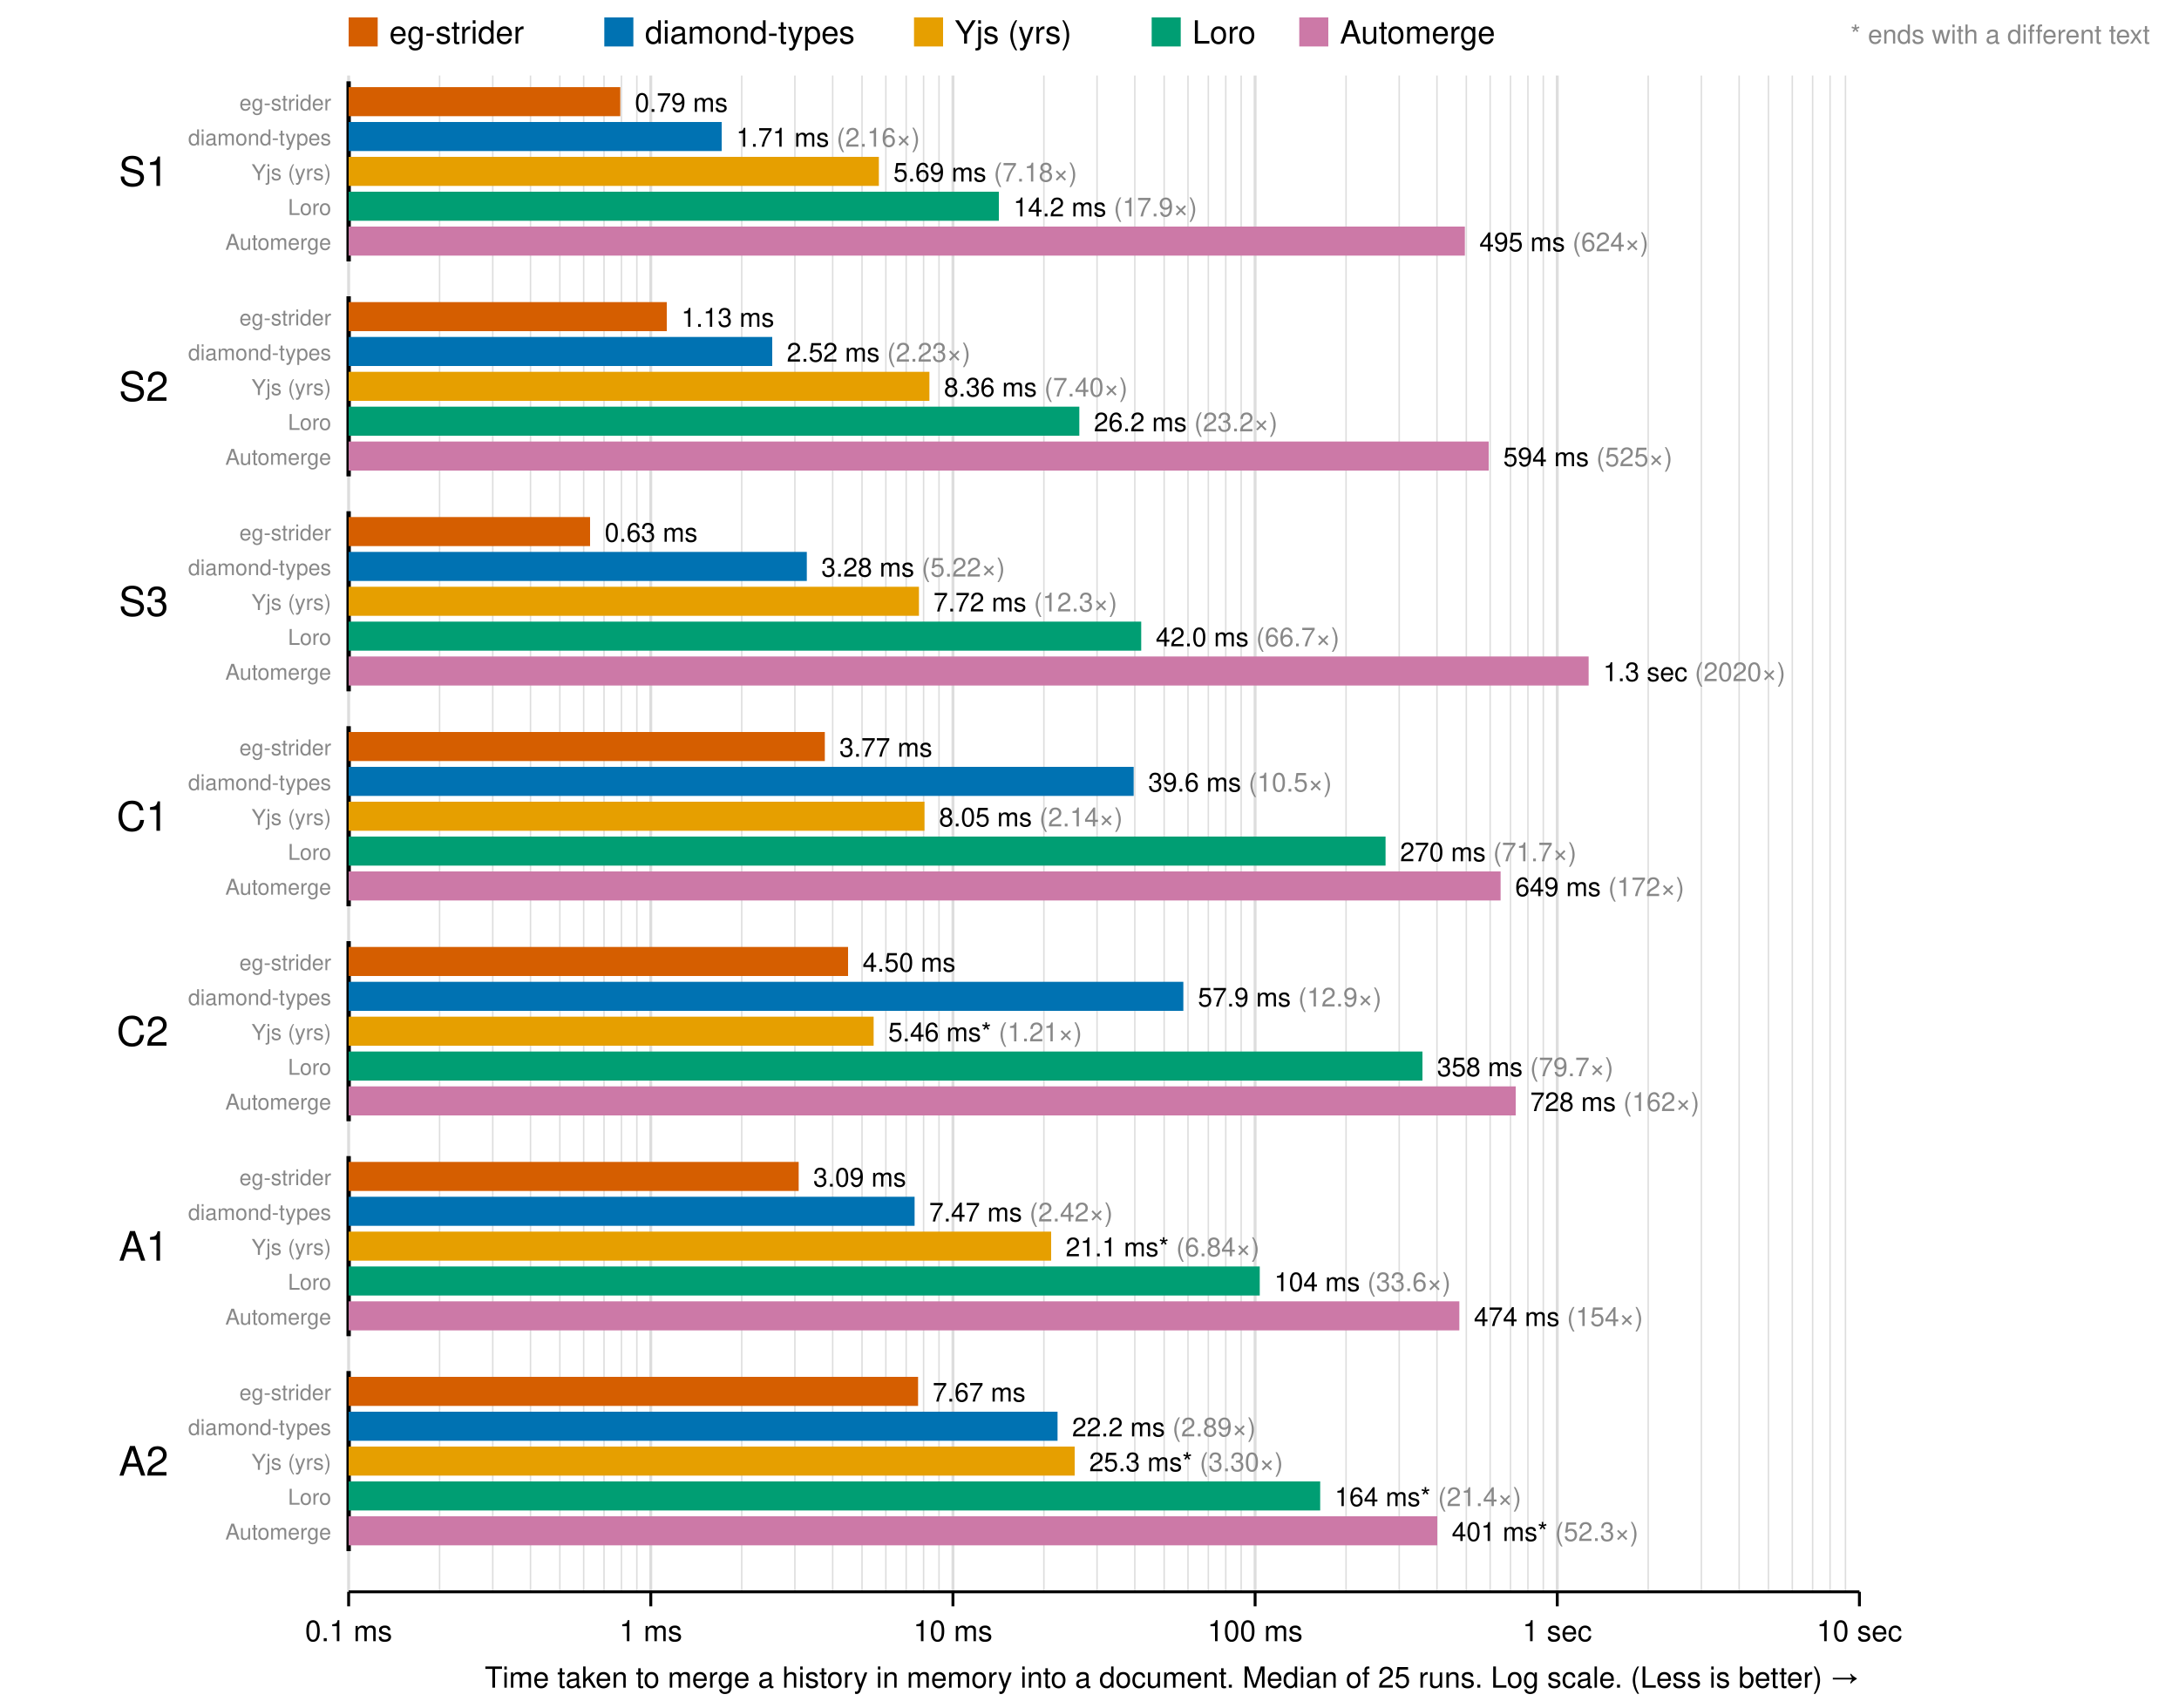
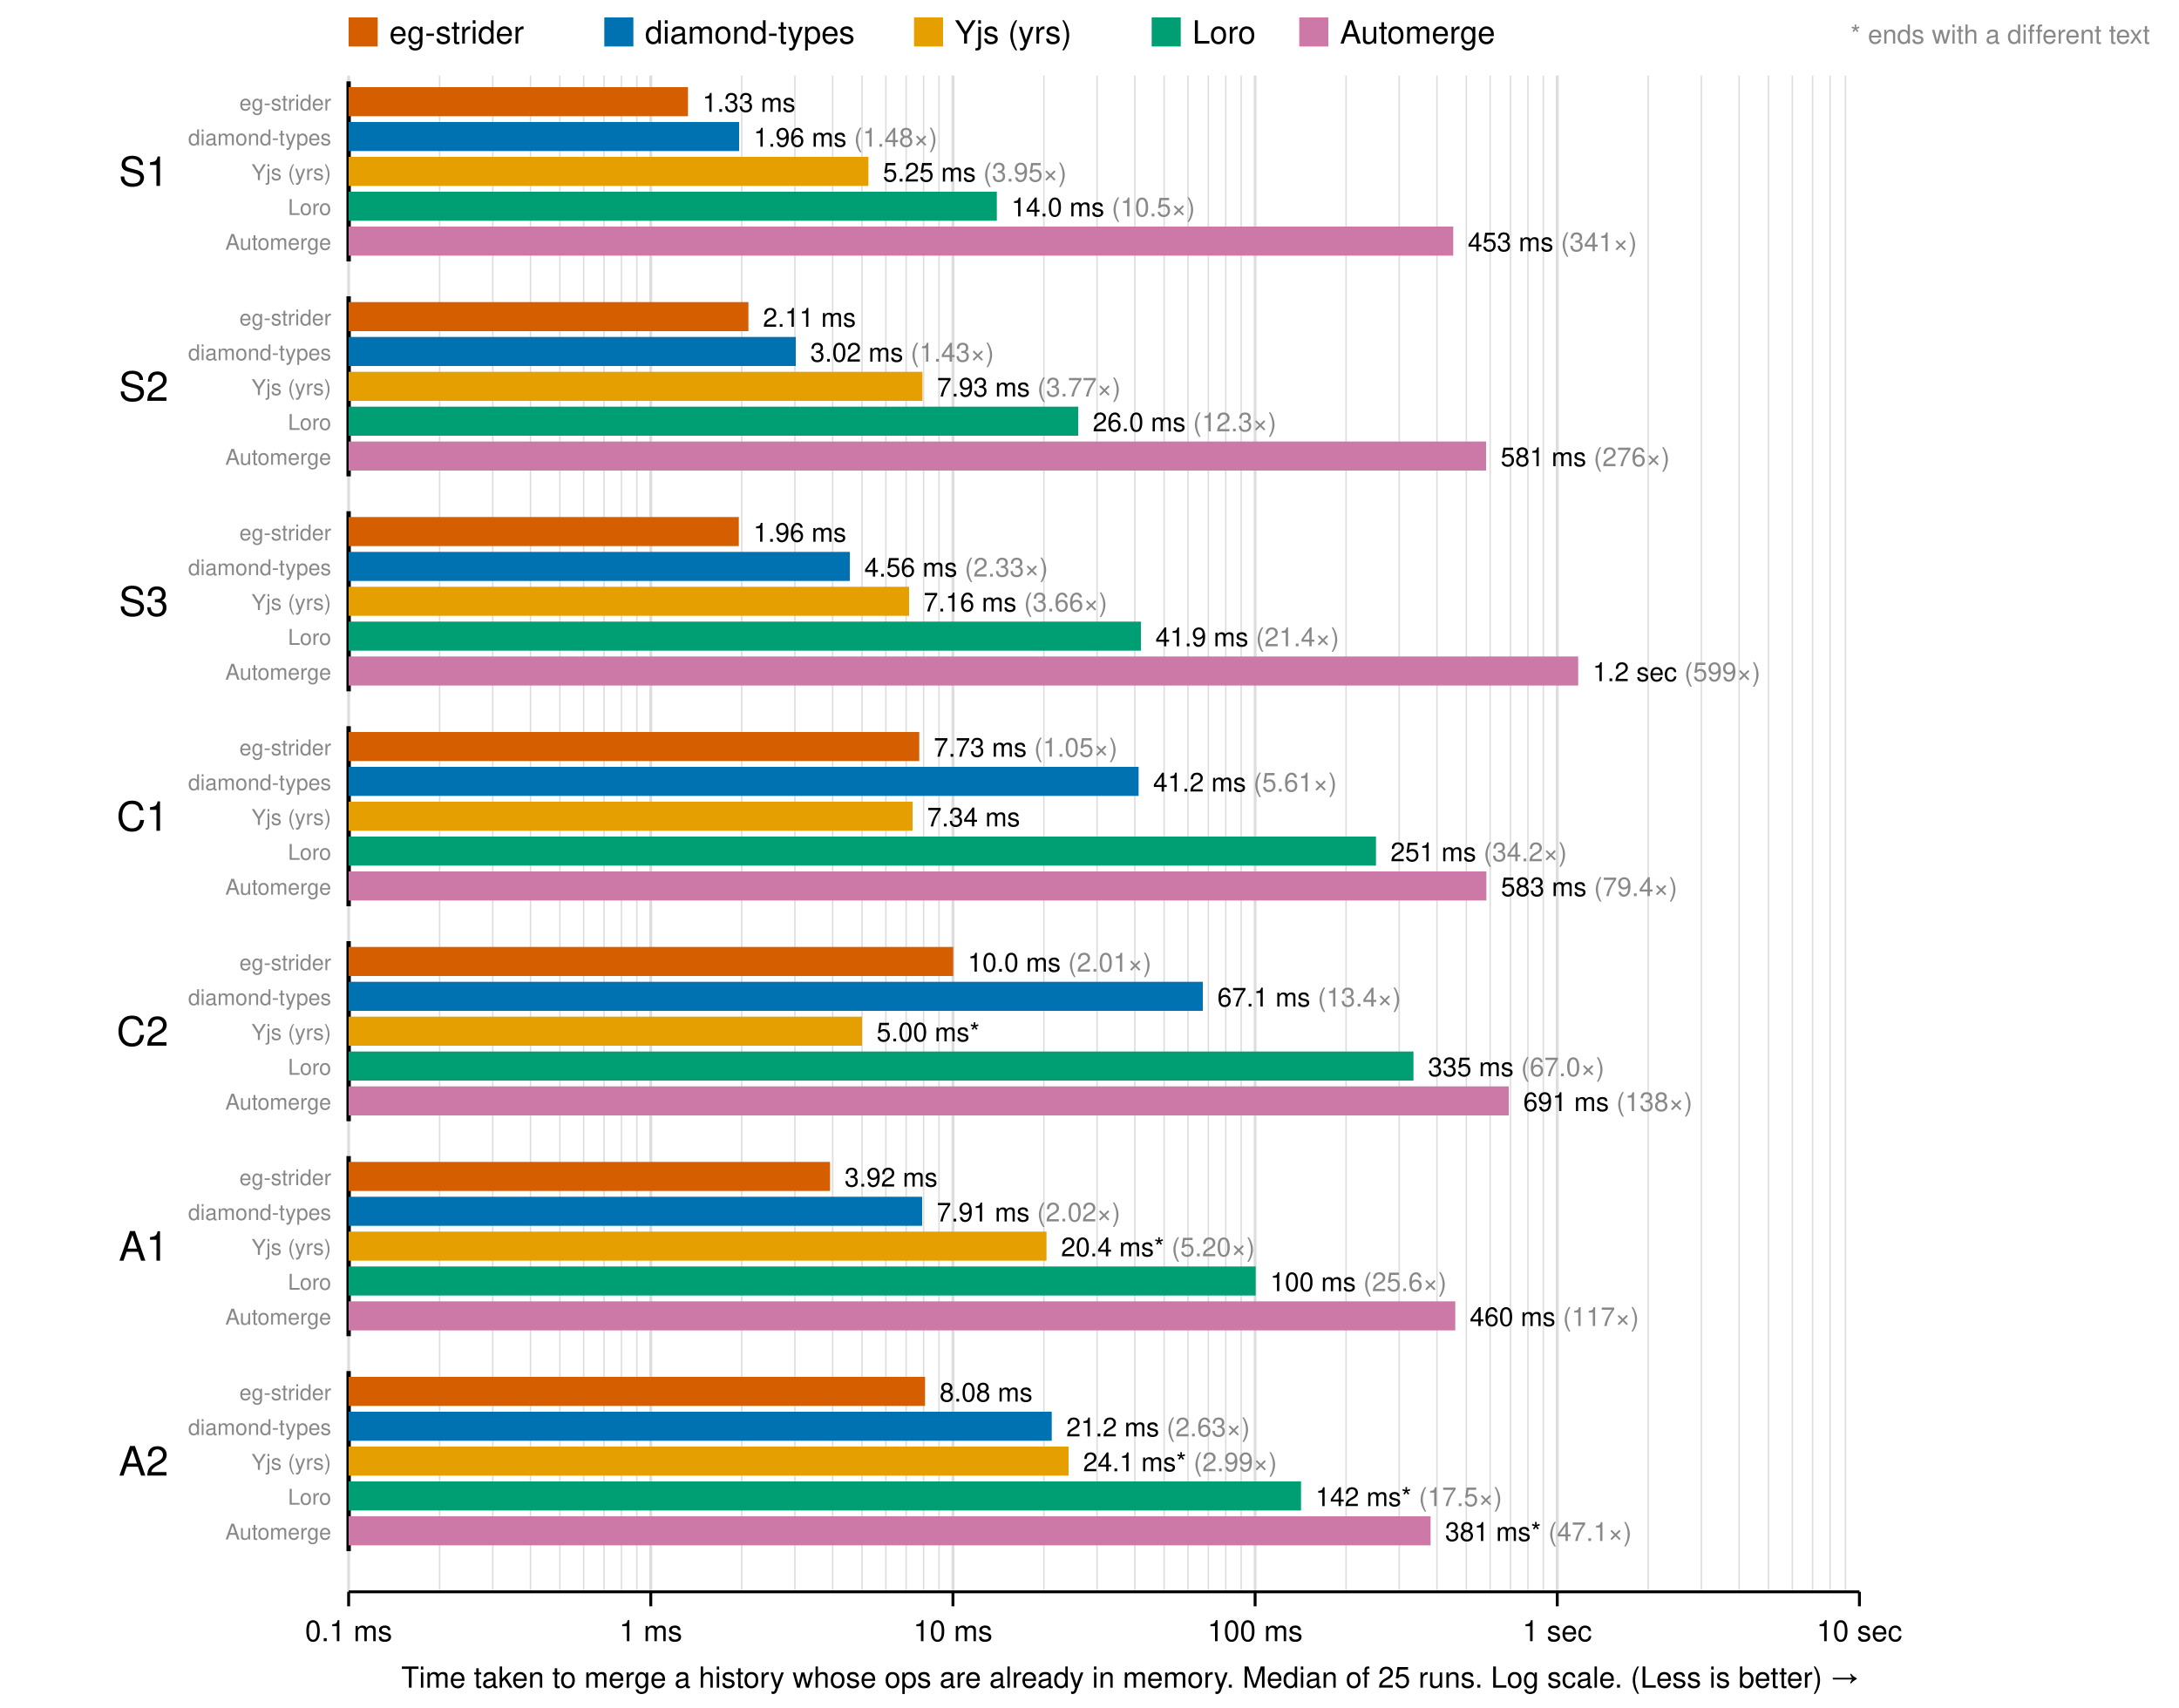
<svg xmlns="http://www.w3.org/2000/svg" viewBox="0 0 750 588" font-family="Helvetica, Arial, sans-serif">
  <rect width="750" height="588" fill="white" />
  <rect x="120" y="6" width="10" height="10" fill="#d55e00" />
  <text x="134" y="15" font-size="11">eg-strider</text>
  <rect x="208.0" y="6" width="10" height="10" fill="#0072b2" />
  <text x="222.0" y="15" font-size="11">diamond-types</text>
  <rect x="314.6" y="6" width="10" height="10" fill="#e69f00" />
  <text x="328.6" y="15" font-size="11">Yjs (yrs)</text>
  <rect x="396.4" y="6" width="10" height="10" fill="#009e73" />
  <text x="410.4" y="15" font-size="11">Loro</text>
  <rect x="447.2" y="6" width="10" height="10" fill="#cc79a7" />
  <text x="461.2" y="15" font-size="11">Automerge</text>
  <text x="740" y="15" font-size="9" fill="#888" text-anchor="end">* ends with a different text</text>
  <line x1="120.0" y1="26" x2="120.0" y2="548" stroke="#ddd" stroke-width="1" />
  <line x1="151.3" y1="26" x2="151.3" y2="548" stroke="#ddd" stroke-width="0.5" />
  <line x1="169.6" y1="26" x2="169.6" y2="548" stroke="#ddd" stroke-width="0.5" />
  <line x1="182.6" y1="26" x2="182.6" y2="548" stroke="#ddd" stroke-width="0.5" />
  <line x1="192.7" y1="26" x2="192.7" y2="548" stroke="#ddd" stroke-width="0.5" />
  <line x1="200.9" y1="26" x2="200.9" y2="548" stroke="#ddd" stroke-width="0.5" />
  <line x1="207.9" y1="26" x2="207.9" y2="548" stroke="#ddd" stroke-width="0.5" />
  <line x1="213.9" y1="26" x2="213.9" y2="548" stroke="#ddd" stroke-width="0.5" />
  <line x1="219.2" y1="26" x2="219.2" y2="548" stroke="#ddd" stroke-width="0.5" />
  <line x1="224.0" y1="26" x2="224.0" y2="548" stroke="#ddd" stroke-width="1" />
  <line x1="255.3" y1="26" x2="255.3" y2="548" stroke="#ddd" stroke-width="0.5" />
  <line x1="273.6" y1="26" x2="273.6" y2="548" stroke="#ddd" stroke-width="0.5" />
  <line x1="286.6" y1="26" x2="286.6" y2="548" stroke="#ddd" stroke-width="0.5" />
  <line x1="296.7" y1="26" x2="296.7" y2="548" stroke="#ddd" stroke-width="0.5" />
  <line x1="304.9" y1="26" x2="304.9" y2="548" stroke="#ddd" stroke-width="0.5" />
  <line x1="311.9" y1="26" x2="311.9" y2="548" stroke="#ddd" stroke-width="0.5" />
  <line x1="317.9" y1="26" x2="317.9" y2="548" stroke="#ddd" stroke-width="0.5" />
  <line x1="323.2" y1="26" x2="323.2" y2="548" stroke="#ddd" stroke-width="0.5" />
  <line x1="328.0" y1="26" x2="328.0" y2="548" stroke="#ddd" stroke-width="1" />
  <line x1="359.3" y1="26" x2="359.3" y2="548" stroke="#ddd" stroke-width="0.5" />
  <line x1="377.6" y1="26" x2="377.6" y2="548" stroke="#ddd" stroke-width="0.5" />
  <line x1="390.6" y1="26" x2="390.6" y2="548" stroke="#ddd" stroke-width="0.5" />
  <line x1="400.7" y1="26" x2="400.7" y2="548" stroke="#ddd" stroke-width="0.5" />
  <line x1="408.9" y1="26" x2="408.9" y2="548" stroke="#ddd" stroke-width="0.5" />
  <line x1="415.9" y1="26" x2="415.9" y2="548" stroke="#ddd" stroke-width="0.5" />
  <line x1="421.9" y1="26" x2="421.9" y2="548" stroke="#ddd" stroke-width="0.5" />
  <line x1="427.2" y1="26" x2="427.2" y2="548" stroke="#ddd" stroke-width="0.5" />
  <line x1="432.0" y1="26" x2="432.0" y2="548" stroke="#ddd" stroke-width="1" />
  <line x1="463.3" y1="26" x2="463.3" y2="548" stroke="#ddd" stroke-width="0.5" />
  <line x1="481.6" y1="26" x2="481.6" y2="548" stroke="#ddd" stroke-width="0.5" />
  <line x1="494.6" y1="26" x2="494.6" y2="548" stroke="#ddd" stroke-width="0.5" />
  <line x1="504.7" y1="26" x2="504.7" y2="548" stroke="#ddd" stroke-width="0.5" />
  <line x1="512.9" y1="26" x2="512.9" y2="548" stroke="#ddd" stroke-width="0.5" />
  <line x1="519.9" y1="26" x2="519.9" y2="548" stroke="#ddd" stroke-width="0.5" />
  <line x1="525.9" y1="26" x2="525.9" y2="548" stroke="#ddd" stroke-width="0.5" />
  <line x1="531.2" y1="26" x2="531.2" y2="548" stroke="#ddd" stroke-width="0.5" />
  <line x1="536.0" y1="26" x2="536.0" y2="548" stroke="#ddd" stroke-width="1" />
  <line x1="567.3" y1="26" x2="567.3" y2="548" stroke="#ddd" stroke-width="0.5" />
  <line x1="585.6" y1="26" x2="585.6" y2="548" stroke="#ddd" stroke-width="0.5" />
  <line x1="598.6" y1="26" x2="598.6" y2="548" stroke="#ddd" stroke-width="0.5" />
  <line x1="608.7" y1="26" x2="608.7" y2="548" stroke="#ddd" stroke-width="0.5" />
  <line x1="616.9" y1="26" x2="616.9" y2="548" stroke="#ddd" stroke-width="0.5" />
  <line x1="623.9" y1="26" x2="623.9" y2="548" stroke="#ddd" stroke-width="0.5" />
  <line x1="629.9" y1="26" x2="629.9" y2="548" stroke="#ddd" stroke-width="0.5" />
  <line x1="635.2" y1="26" x2="635.2" y2="548" stroke="#ddd" stroke-width="0.5" />
  <line x1="120.0" y1="548" x2="120.0" y2="553" stroke="black" />
  <text x="120.0" y="565" font-size="10" text-anchor="middle">0.1 ms</text>
  <line x1="224.0" y1="548" x2="224.0" y2="553" stroke="black" />
  <text x="224.0" y="565" font-size="10" text-anchor="middle">1 ms</text>
  <line x1="328.0" y1="548" x2="328.0" y2="553" stroke="black" />
  <text x="328.0" y="565" font-size="10" text-anchor="middle">10 ms</text>
  <line x1="432.0" y1="548" x2="432.0" y2="553" stroke="black" />
  <text x="432.0" y="565" font-size="10" text-anchor="middle">100 ms</text>
  <line x1="536.0" y1="548" x2="536.0" y2="553" stroke="black" />
  <text x="536.0" y="565" font-size="10" text-anchor="middle">1 sec</text>
  <line x1="640.0" y1="548" x2="640.0" y2="553" stroke="black" />
  <text x="640.0" y="565" font-size="10" text-anchor="middle">10 sec</text>
  <line x1="120" y1="548" x2="640" y2="548" stroke="black" />
-   <text x="640" y="581" font-size="10" text-anchor="end">Time taken to merge a history in memory into a document. Median of 25 runs. Log scale. (Less is better) →</text>
+   <text x="640" y="581" font-size="10" text-anchor="end">Time taken to merge a history whose ops are already in memory. Median of 25 runs. Log scale. (Less is better) →</text>
  <text x="58" y="64.0" font-size="14" text-anchor="end">S1</text>
  <line x1="120" y1="28" x2="120" y2="90" stroke="black" stroke-width="1.5" />
  <text x="114" y="38" font-size="7.5" fill="#888" text-anchor="end">eg-strider</text>
-   <rect x="120" y="30" width="93.5" height="10" fill="#d55e00" />
-   <text x="218.5" y="38.5" font-size="9">0.79 ms</text>
+   <rect x="120" y="30" width="116.8" height="10" fill="#d55e00" />
+   <text x="241.8" y="38.5" font-size="9">1.33 ms</text>
  <text x="114" y="50" font-size="7.5" fill="#888" text-anchor="end">diamond-types</text>
-   <rect x="120" y="42" width="128.4" height="10" fill="#0072b2" />
-   <text x="253.4" y="50.5" font-size="9">1.71 ms <tspan fill="#888">(2.16×)</tspan>
+   <rect x="120" y="42" width="134.4" height="10" fill="#0072b2" />
+   <text x="259.4" y="50.5" font-size="9">1.96 ms <tspan fill="#888">(1.48×)</tspan>
  </text>
  <text x="114" y="62" font-size="7.5" fill="#888" text-anchor="end">Yjs (yrs)</text>
-   <rect x="120" y="54" width="182.5" height="10" fill="#e69f00" />
-   <text x="307.5" y="62.5" font-size="9">5.69 ms <tspan fill="#888">(7.18×)</tspan>
+   <rect x="120" y="54" width="178.9" height="10" fill="#e69f00" />
+   <text x="303.9" y="62.5" font-size="9">5.25 ms <tspan fill="#888">(3.95×)</tspan>
  </text>
  <text x="114" y="74" font-size="7.5" fill="#888" text-anchor="end">Loro</text>
-   <rect x="120" y="66" width="223.8" height="10" fill="#009e73" />
-   <text x="348.8" y="74.5" font-size="9">14.2 ms <tspan fill="#888">(17.9×)</tspan>
+   <rect x="120" y="66" width="223.1" height="10" fill="#009e73" />
+   <text x="348.1" y="74.5" font-size="9">14.0 ms <tspan fill="#888">(10.5×)</tspan>
  </text>
  <text x="114" y="86" font-size="7.5" fill="#888" text-anchor="end">Automerge</text>
-   <rect x="120" y="78" width="384.2" height="10" fill="#cc79a7" />
-   <text x="509.2" y="86.5" font-size="9">495 ms <tspan fill="#888">(624×)</tspan>
+   <rect x="120" y="78" width="380.2" height="10" fill="#cc79a7" />
+   <text x="505.2" y="86.5" font-size="9">453 ms <tspan fill="#888">(341×)</tspan>
  </text>
  <text x="58" y="138.0" font-size="14" text-anchor="end">S2</text>
  <line x1="120" y1="102" x2="120" y2="164" stroke="black" stroke-width="1.5" />
  <text x="114" y="112" font-size="7.5" fill="#888" text-anchor="end">eg-strider</text>
-   <rect x="120" y="104" width="109.5" height="10" fill="#d55e00" />
-   <text x="234.5" y="112.5" font-size="9">1.13 ms</text>
+   <rect x="120" y="104" width="137.6" height="10" fill="#d55e00" />
+   <text x="262.6" y="112.5" font-size="9">2.11 ms</text>
  <text x="114" y="124" font-size="7.5" fill="#888" text-anchor="end">diamond-types</text>
-   <rect x="120" y="116" width="145.8" height="10" fill="#0072b2" />
-   <text x="270.8" y="124.5" font-size="9">2.52 ms <tspan fill="#888">(2.23×)</tspan>
+   <rect x="120" y="116" width="153.9" height="10" fill="#0072b2" />
+   <text x="278.9" y="124.5" font-size="9">3.02 ms <tspan fill="#888">(1.43×)</tspan>
  </text>
  <text x="114" y="136" font-size="7.5" fill="#888" text-anchor="end">Yjs (yrs)</text>
-   <rect x="120" y="128" width="199.9" height="10" fill="#e69f00" />
-   <text x="324.9" y="136.5" font-size="9">8.36 ms <tspan fill="#888">(7.40×)</tspan>
+   <rect x="120" y="128" width="197.5" height="10" fill="#e69f00" />
+   <text x="322.5" y="136.5" font-size="9">7.93 ms <tspan fill="#888">(3.77×)</tspan>
  </text>
  <text x="114" y="148" font-size="7.5" fill="#888" text-anchor="end">Loro</text>
-   <rect x="120" y="140" width="251.5" height="10" fill="#009e73" />
-   <text x="376.5" y="148.5" font-size="9">26.2 ms <tspan fill="#888">(23.2×)</tspan>
+   <rect x="120" y="140" width="251.1" height="10" fill="#009e73" />
+   <text x="376.1" y="148.5" font-size="9">26.0 ms <tspan fill="#888">(12.3×)</tspan>
  </text>
  <text x="114" y="160" font-size="7.5" fill="#888" text-anchor="end">Automerge</text>
-   <rect x="120" y="152" width="392.4" height="10" fill="#cc79a7" />
-   <text x="517.4" y="160.5" font-size="9">594 ms <tspan fill="#888">(525×)</tspan>
+   <rect x="120" y="152" width="391.5" height="10" fill="#cc79a7" />
+   <text x="516.5" y="160.5" font-size="9">581 ms <tspan fill="#888">(276×)</tspan>
  </text>
  <text x="58" y="212.0" font-size="14" text-anchor="end">S3</text>
  <line x1="120" y1="176" x2="120" y2="238" stroke="black" stroke-width="1.5" />
  <text x="114" y="186" font-size="7.5" fill="#888" text-anchor="end">eg-strider</text>
-   <rect x="120" y="178" width="83.1" height="10" fill="#d55e00" />
-   <text x="208.1" y="186.5" font-size="9">0.63 ms</text>
+   <rect x="120" y="178" width="134.3" height="10" fill="#d55e00" />
+   <text x="259.3" y="186.5" font-size="9">1.96 ms</text>
  <text x="114" y="198" font-size="7.5" fill="#888" text-anchor="end">diamond-types</text>
-   <rect x="120" y="190" width="157.7" height="10" fill="#0072b2" />
-   <text x="282.7" y="198.5" font-size="9">3.28 ms <tspan fill="#888">(5.22×)</tspan>
+   <rect x="120" y="190" width="172.5" height="10" fill="#0072b2" />
+   <text x="297.5" y="198.5" font-size="9">4.56 ms <tspan fill="#888">(2.33×)</tspan>
  </text>
  <text x="114" y="210" font-size="7.5" fill="#888" text-anchor="end">Yjs (yrs)</text>
-   <rect x="120" y="202" width="196.3" height="10" fill="#e69f00" />
-   <text x="321.3" y="210.5" font-size="9">7.72 ms <tspan fill="#888">(12.3×)</tspan>
+   <rect x="120" y="202" width="192.9" height="10" fill="#e69f00" />
+   <text x="317.9" y="210.5" font-size="9">7.16 ms <tspan fill="#888">(3.66×)</tspan>
  </text>
  <text x="114" y="222" font-size="7.5" fill="#888" text-anchor="end">Loro</text>
-   <rect x="120" y="214" width="272.8" height="10" fill="#009e73" />
-   <text x="397.8" y="222.5" font-size="9">42.0 ms <tspan fill="#888">(66.7×)</tspan>
+   <rect x="120" y="214" width="272.7" height="10" fill="#009e73" />
+   <text x="397.7" y="222.5" font-size="9">41.9 ms <tspan fill="#888">(21.4×)</tspan>
  </text>
  <text x="114" y="234" font-size="7.5" fill="#888" text-anchor="end">Automerge</text>
-   <rect x="120" y="226" width="426.8" height="10" fill="#cc79a7" />
-   <text x="551.8" y="234.5" font-size="9">1.3 sec <tspan fill="#888">(2020×)</tspan>
+   <rect x="120" y="226" width="423.2" height="10" fill="#cc79a7" />
+   <text x="548.2" y="234.5" font-size="9">1.2 sec <tspan fill="#888">(599×)</tspan>
  </text>
  <text x="58" y="286.0" font-size="14" text-anchor="end">C1</text>
  <line x1="120" y1="250" x2="120" y2="312" stroke="black" stroke-width="1.5" />
  <text x="114" y="260" font-size="7.5" fill="#888" text-anchor="end">eg-strider</text>
-   <rect x="120" y="252" width="163.9" height="10" fill="#d55e00" />
-   <text x="288.9" y="260.5" font-size="9">3.77 ms</text>
+   <rect x="120" y="252" width="196.4" height="10" fill="#d55e00" />
+   <text x="321.4" y="260.5" font-size="9">7.73 ms <tspan fill="#888">(1.05×)</tspan>
+   </text>
  <text x="114" y="272" font-size="7.5" fill="#888" text-anchor="end">diamond-types</text>
-   <rect x="120" y="264" width="270.2" height="10" fill="#0072b2" />
-   <text x="395.2" y="272.5" font-size="9">39.6 ms <tspan fill="#888">(10.5×)</tspan>
+   <rect x="120" y="264" width="271.9" height="10" fill="#0072b2" />
+   <text x="396.9" y="272.5" font-size="9">41.2 ms <tspan fill="#888">(5.61×)</tspan>
  </text>
  <text x="114" y="284" font-size="7.5" fill="#888" text-anchor="end">Yjs (yrs)</text>
-   <rect x="120" y="276" width="198.2" height="10" fill="#e69f00" />
-   <text x="323.2" y="284.5" font-size="9">8.05 ms <tspan fill="#888">(2.14×)</tspan>
-   </text>
+   <rect x="120" y="276" width="194.1" height="10" fill="#e69f00" />
+   <text x="319.1" y="284.5" font-size="9">7.34 ms</text>
  <text x="114" y="296" font-size="7.5" fill="#888" text-anchor="end">Loro</text>
-   <rect x="120" y="288" width="356.9" height="10" fill="#009e73" />
-   <text x="481.9" y="296.5" font-size="9">270 ms <tspan fill="#888">(71.7×)</tspan>
+   <rect x="120" y="288" width="353.6" height="10" fill="#009e73" />
+   <text x="478.6" y="296.5" font-size="9">251 ms <tspan fill="#888">(34.2×)</tspan>
  </text>
  <text x="114" y="308" font-size="7.5" fill="#888" text-anchor="end">Automerge</text>
-   <rect x="120" y="300" width="396.5" height="10" fill="#cc79a7" />
-   <text x="521.5" y="308.5" font-size="9">649 ms <tspan fill="#888">(172×)</tspan>
+   <rect x="120" y="300" width="391.6" height="10" fill="#cc79a7" />
+   <text x="516.6" y="308.5" font-size="9">583 ms <tspan fill="#888">(79.4×)</tspan>
  </text>
  <text x="58" y="360.0" font-size="14" text-anchor="end">C2</text>
  <line x1="120" y1="324" x2="120" y2="386" stroke="black" stroke-width="1.5" />
  <text x="114" y="334" font-size="7.5" fill="#888" text-anchor="end">eg-strider</text>
-   <rect x="120" y="326" width="171.9" height="10" fill="#d55e00" />
-   <text x="296.9" y="334.5" font-size="9">4.50 ms</text>
+   <rect x="120" y="326" width="208.1" height="10" fill="#d55e00" />
+   <text x="333.1" y="334.5" font-size="9">10.0 ms <tspan fill="#888">(2.01×)</tspan>
+   </text>
  <text x="114" y="346" font-size="7.5" fill="#888" text-anchor="end">diamond-types</text>
-   <rect x="120" y="338" width="287.3" height="10" fill="#0072b2" />
-   <text x="412.3" y="346.5" font-size="9">57.9 ms <tspan fill="#888">(12.9×)</tspan>
+   <rect x="120" y="338" width="294.0" height="10" fill="#0072b2" />
+   <text x="419.0" y="346.5" font-size="9">67.1 ms <tspan fill="#888">(13.4×)</tspan>
  </text>
  <text x="114" y="358" font-size="7.5" fill="#888" text-anchor="end">Yjs (yrs)</text>
-   <rect x="120" y="350" width="180.7" height="10" fill="#e69f00" />
-   <text x="305.7" y="358.5" font-size="9">5.46 ms* <tspan fill="#888">(1.21×)</tspan>
-   </text>
+   <rect x="120" y="350" width="176.7" height="10" fill="#e69f00" />
+   <text x="301.7" y="358.5" font-size="9">5.00 ms*</text>
  <text x="114" y="370" font-size="7.5" fill="#888" text-anchor="end">Loro</text>
-   <rect x="120" y="362" width="369.6" height="10" fill="#009e73" />
-   <text x="494.6" y="370.5" font-size="9">358 ms <tspan fill="#888">(79.7×)</tspan>
+   <rect x="120" y="362" width="366.5" height="10" fill="#009e73" />
+   <text x="491.5" y="370.5" font-size="9">335 ms <tspan fill="#888">(67.0×)</tspan>
  </text>
  <text x="114" y="382" font-size="7.5" fill="#888" text-anchor="end">Automerge</text>
-   <rect x="120" y="374" width="401.7" height="10" fill="#cc79a7" />
-   <text x="526.7" y="382.5" font-size="9">728 ms <tspan fill="#888">(162×)</tspan>
+   <rect x="120" y="374" width="399.3" height="10" fill="#cc79a7" />
+   <text x="524.3" y="382.5" font-size="9">691 ms <tspan fill="#888">(138×)</tspan>
  </text>
  <text x="58" y="434.0" font-size="14" text-anchor="end">A1</text>
  <line x1="120" y1="398" x2="120" y2="460" stroke="black" stroke-width="1.5" />
  <text x="114" y="408" font-size="7.5" fill="#888" text-anchor="end">eg-strider</text>
-   <rect x="120" y="400" width="154.9" height="10" fill="#d55e00" />
-   <text x="279.9" y="408.5" font-size="9">3.09 ms</text>
+   <rect x="120" y="400" width="165.7" height="10" fill="#d55e00" />
+   <text x="290.7" y="408.5" font-size="9">3.92 ms</text>
  <text x="114" y="420" font-size="7.5" fill="#888" text-anchor="end">diamond-types</text>
-   <rect x="120" y="412" width="194.8" height="10" fill="#0072b2" />
-   <text x="319.8" y="420.5" font-size="9">7.47 ms <tspan fill="#888">(2.42×)</tspan>
+   <rect x="120" y="412" width="197.4" height="10" fill="#0072b2" />
+   <text x="322.4" y="420.5" font-size="9">7.91 ms <tspan fill="#888">(2.02×)</tspan>
  </text>
  <text x="114" y="432" font-size="7.5" fill="#888" text-anchor="end">Yjs (yrs)</text>
-   <rect x="120" y="424" width="241.8" height="10" fill="#e69f00" />
-   <text x="366.8" y="432.5" font-size="9">21.1 ms* <tspan fill="#888">(6.84×)</tspan>
+   <rect x="120" y="424" width="240.2" height="10" fill="#e69f00" />
+   <text x="365.2" y="432.5" font-size="9">20.4 ms* <tspan fill="#888">(5.20×)</tspan>
  </text>
  <text x="114" y="444" font-size="7.5" fill="#888" text-anchor="end">Loro</text>
-   <rect x="120" y="436" width="313.6" height="10" fill="#009e73" />
-   <text x="438.6" y="444.5" font-size="9">104 ms <tspan fill="#888">(33.6×)</tspan>
+   <rect x="120" y="436" width="312.2" height="10" fill="#009e73" />
+   <text x="437.2" y="444.5" font-size="9">100 ms <tspan fill="#888">(25.6×)</tspan>
  </text>
  <text x="114" y="456" font-size="7.5" fill="#888" text-anchor="end">Automerge</text>
-   <rect x="120" y="448" width="382.3" height="10" fill="#cc79a7" />
-   <text x="507.3" y="456.5" font-size="9">474 ms <tspan fill="#888">(154×)</tspan>
+   <rect x="120" y="448" width="380.9" height="10" fill="#cc79a7" />
+   <text x="505.9" y="456.5" font-size="9">460 ms <tspan fill="#888">(117×)</tspan>
  </text>
  <text x="58" y="508.0" font-size="14" text-anchor="end">A2</text>
  <line x1="120" y1="472" x2="120" y2="534" stroke="black" stroke-width="1.5" />
  <text x="114" y="482" font-size="7.5" fill="#888" text-anchor="end">eg-strider</text>
-   <rect x="120" y="474" width="196.0" height="10" fill="#d55e00" />
-   <text x="321.0" y="482.5" font-size="9">7.67 ms</text>
+   <rect x="120" y="474" width="198.4" height="10" fill="#d55e00" />
+   <text x="323.4" y="482.5" font-size="9">8.08 ms</text>
  <text x="114" y="494" font-size="7.5" fill="#888" text-anchor="end">diamond-types</text>
-   <rect x="120" y="486" width="244.0" height="10" fill="#0072b2" />
-   <text x="369.0" y="494.5" font-size="9">22.2 ms <tspan fill="#888">(2.89×)</tspan>
+   <rect x="120" y="486" width="242.0" height="10" fill="#0072b2" />
+   <text x="367.0" y="494.5" font-size="9">21.2 ms <tspan fill="#888">(2.63×)</tspan>
  </text>
  <text x="114" y="506" font-size="7.5" fill="#888" text-anchor="end">Yjs (yrs)</text>
-   <rect x="120" y="498" width="249.9" height="10" fill="#e69f00" />
-   <text x="374.9" y="506.5" font-size="9">25.3 ms* <tspan fill="#888">(3.30×)</tspan>
+   <rect x="120" y="498" width="247.8" height="10" fill="#e69f00" />
+   <text x="372.8" y="506.5" font-size="9">24.1 ms* <tspan fill="#888">(2.99×)</tspan>
  </text>
  <text x="114" y="518" font-size="7.5" fill="#888" text-anchor="end">Loro</text>
-   <rect x="120" y="510" width="334.4" height="10" fill="#009e73" />
-   <text x="459.4" y="518.5" font-size="9">164 ms* <tspan fill="#888">(21.4×)</tspan>
+   <rect x="120" y="510" width="327.8" height="10" fill="#009e73" />
+   <text x="452.8" y="518.5" font-size="9">142 ms* <tspan fill="#888">(17.5×)</tspan>
  </text>
  <text x="114" y="530" font-size="7.5" fill="#888" text-anchor="end">Automerge</text>
-   <rect x="120" y="522" width="374.7" height="10" fill="#cc79a7" />
-   <text x="499.7" y="530.5" font-size="9">401 ms* <tspan fill="#888">(52.3×)</tspan>
+   <rect x="120" y="522" width="372.4" height="10" fill="#cc79a7" />
+   <text x="497.4" y="530.5" font-size="9">381 ms* <tspan fill="#888">(47.1×)</tspan>
  </text>
</svg>
